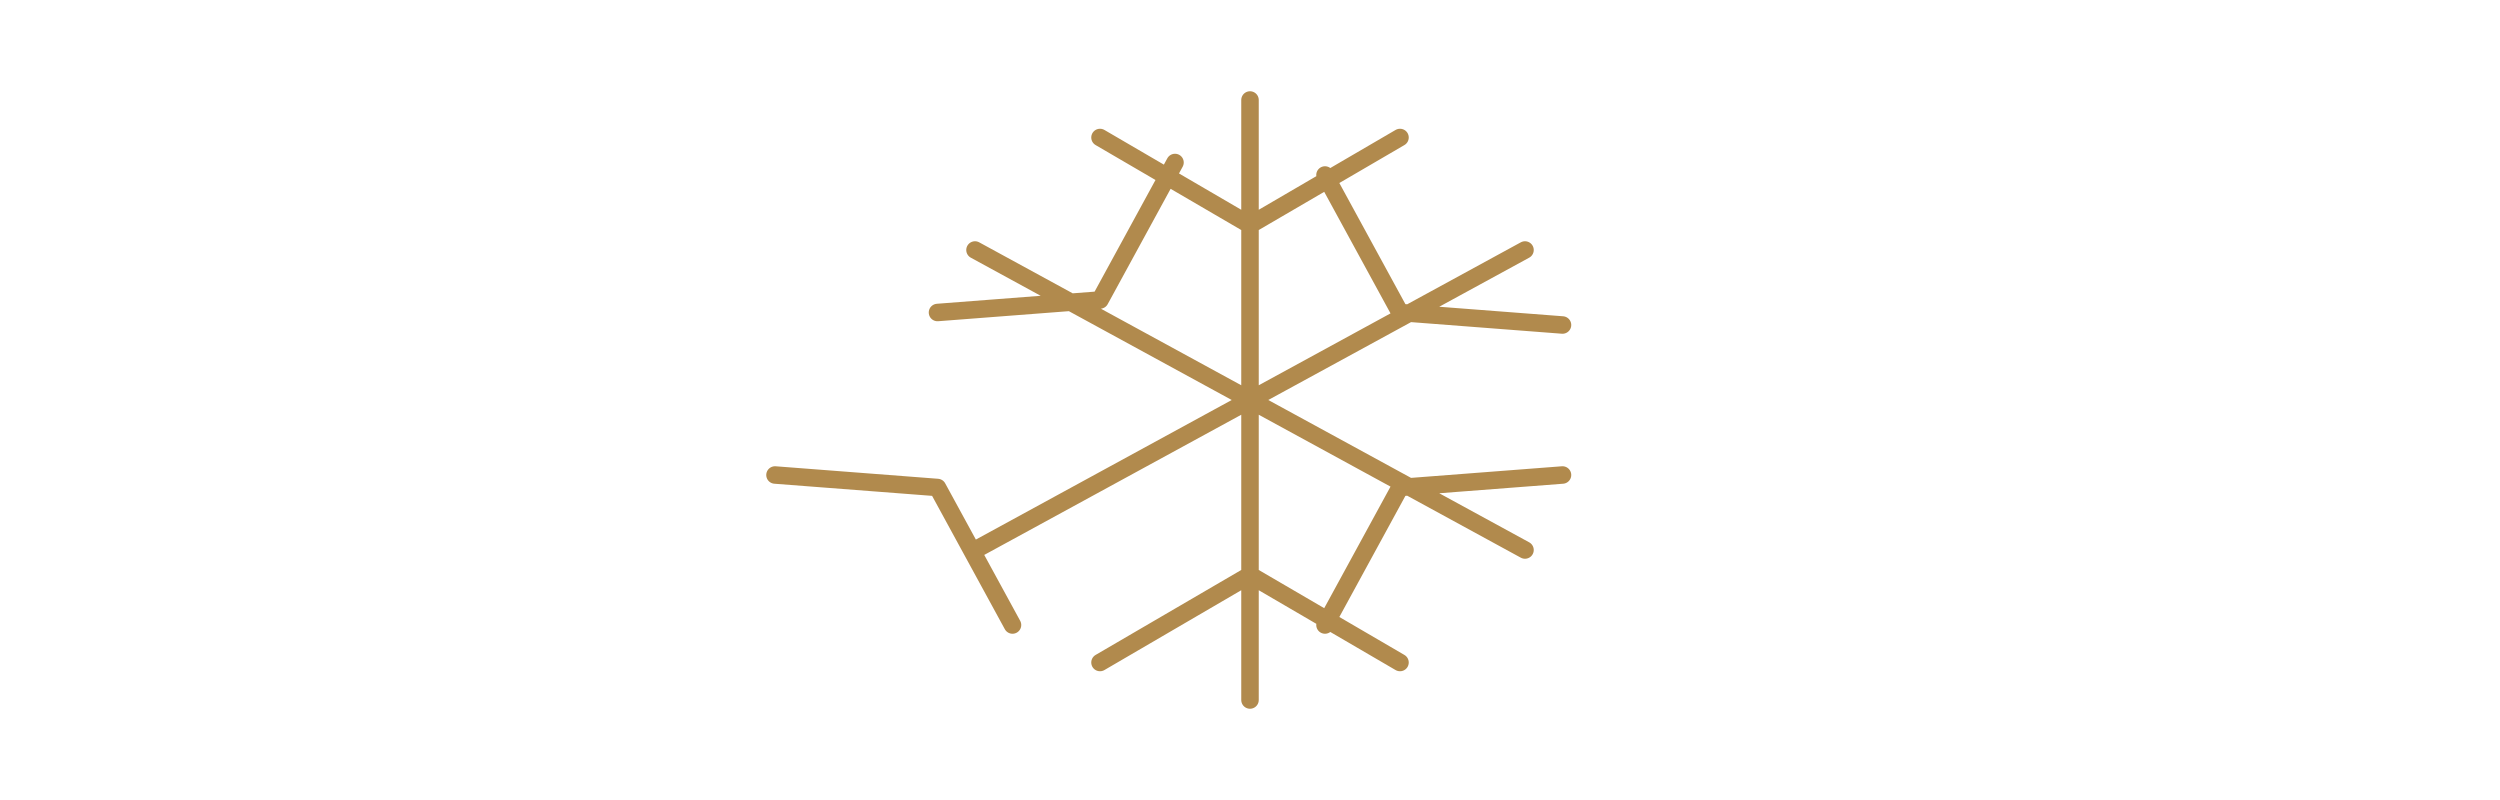
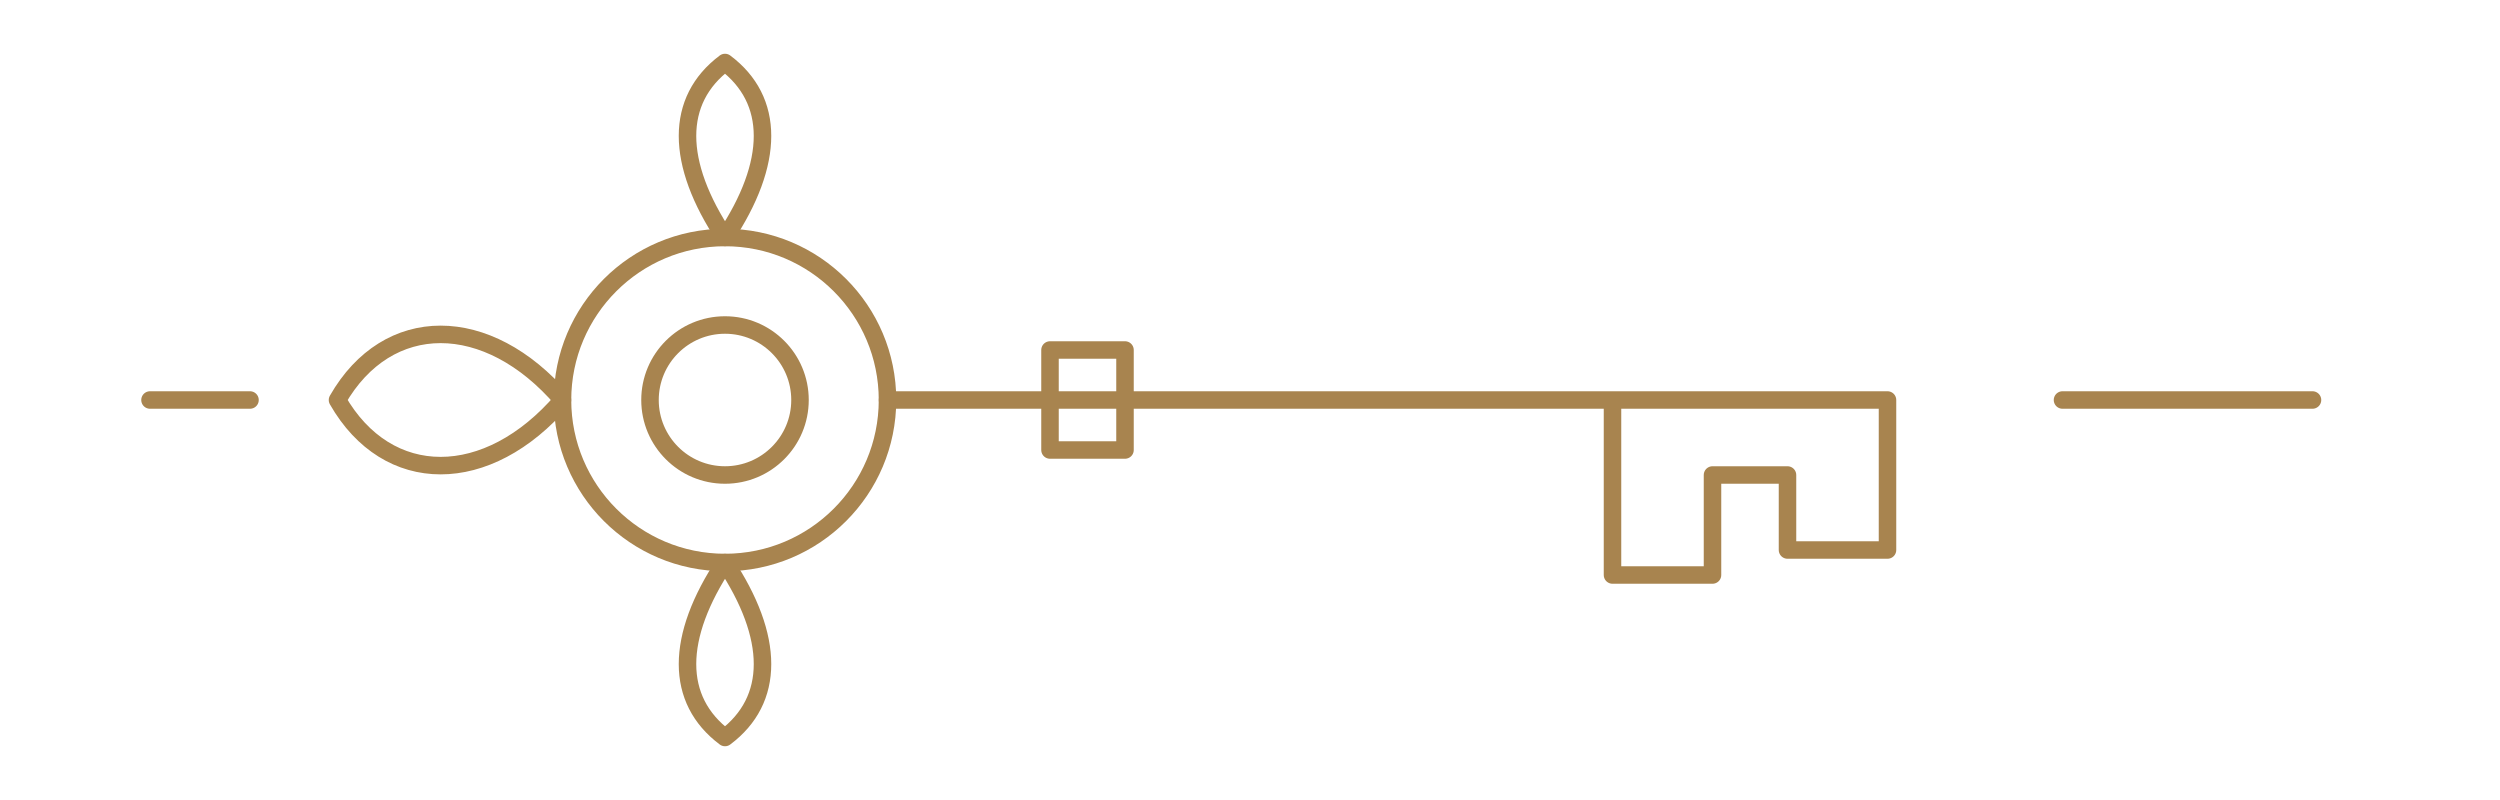
<svg xmlns="http://www.w3.org/2000/svg" viewBox="0 0 200 64" fill="none">
-   <path d="M100 8v48M78 20l44 24m0-24L78 44M88 11l12 7 12-7m-24 42 12-7 12 7M75 25l13-1 6-11m31 25-13 1-6 11m0-36 6 11 13 1m-44 24-6-11-13-1" stroke="#B18A4D" stroke-width="1.4" stroke-linecap="round" stroke-linejoin="round" />
+   <g stroke="#A8844F" stroke-width="1.4" stroke-linecap="round" stroke-linejoin="round">
+     <circle cx="58" cy="32" r="13" />
+     <circle cx="58" cy="32" r="6" />
+     <path d="M45 32c-6-7-14-7-18 0 4 7 12 7 18 0M58 19c-4-6-4-11 0-14 4 3 4 8 0 14M58 45c-4 6-4 11 0 14 4-3 4-8 0-14M71 32h80M151 32v12h-8v-6h-6v8h-8V32M84 28h6v8h-6zM20 32h-8M165 32h20" />
+   </g>
</svg>
